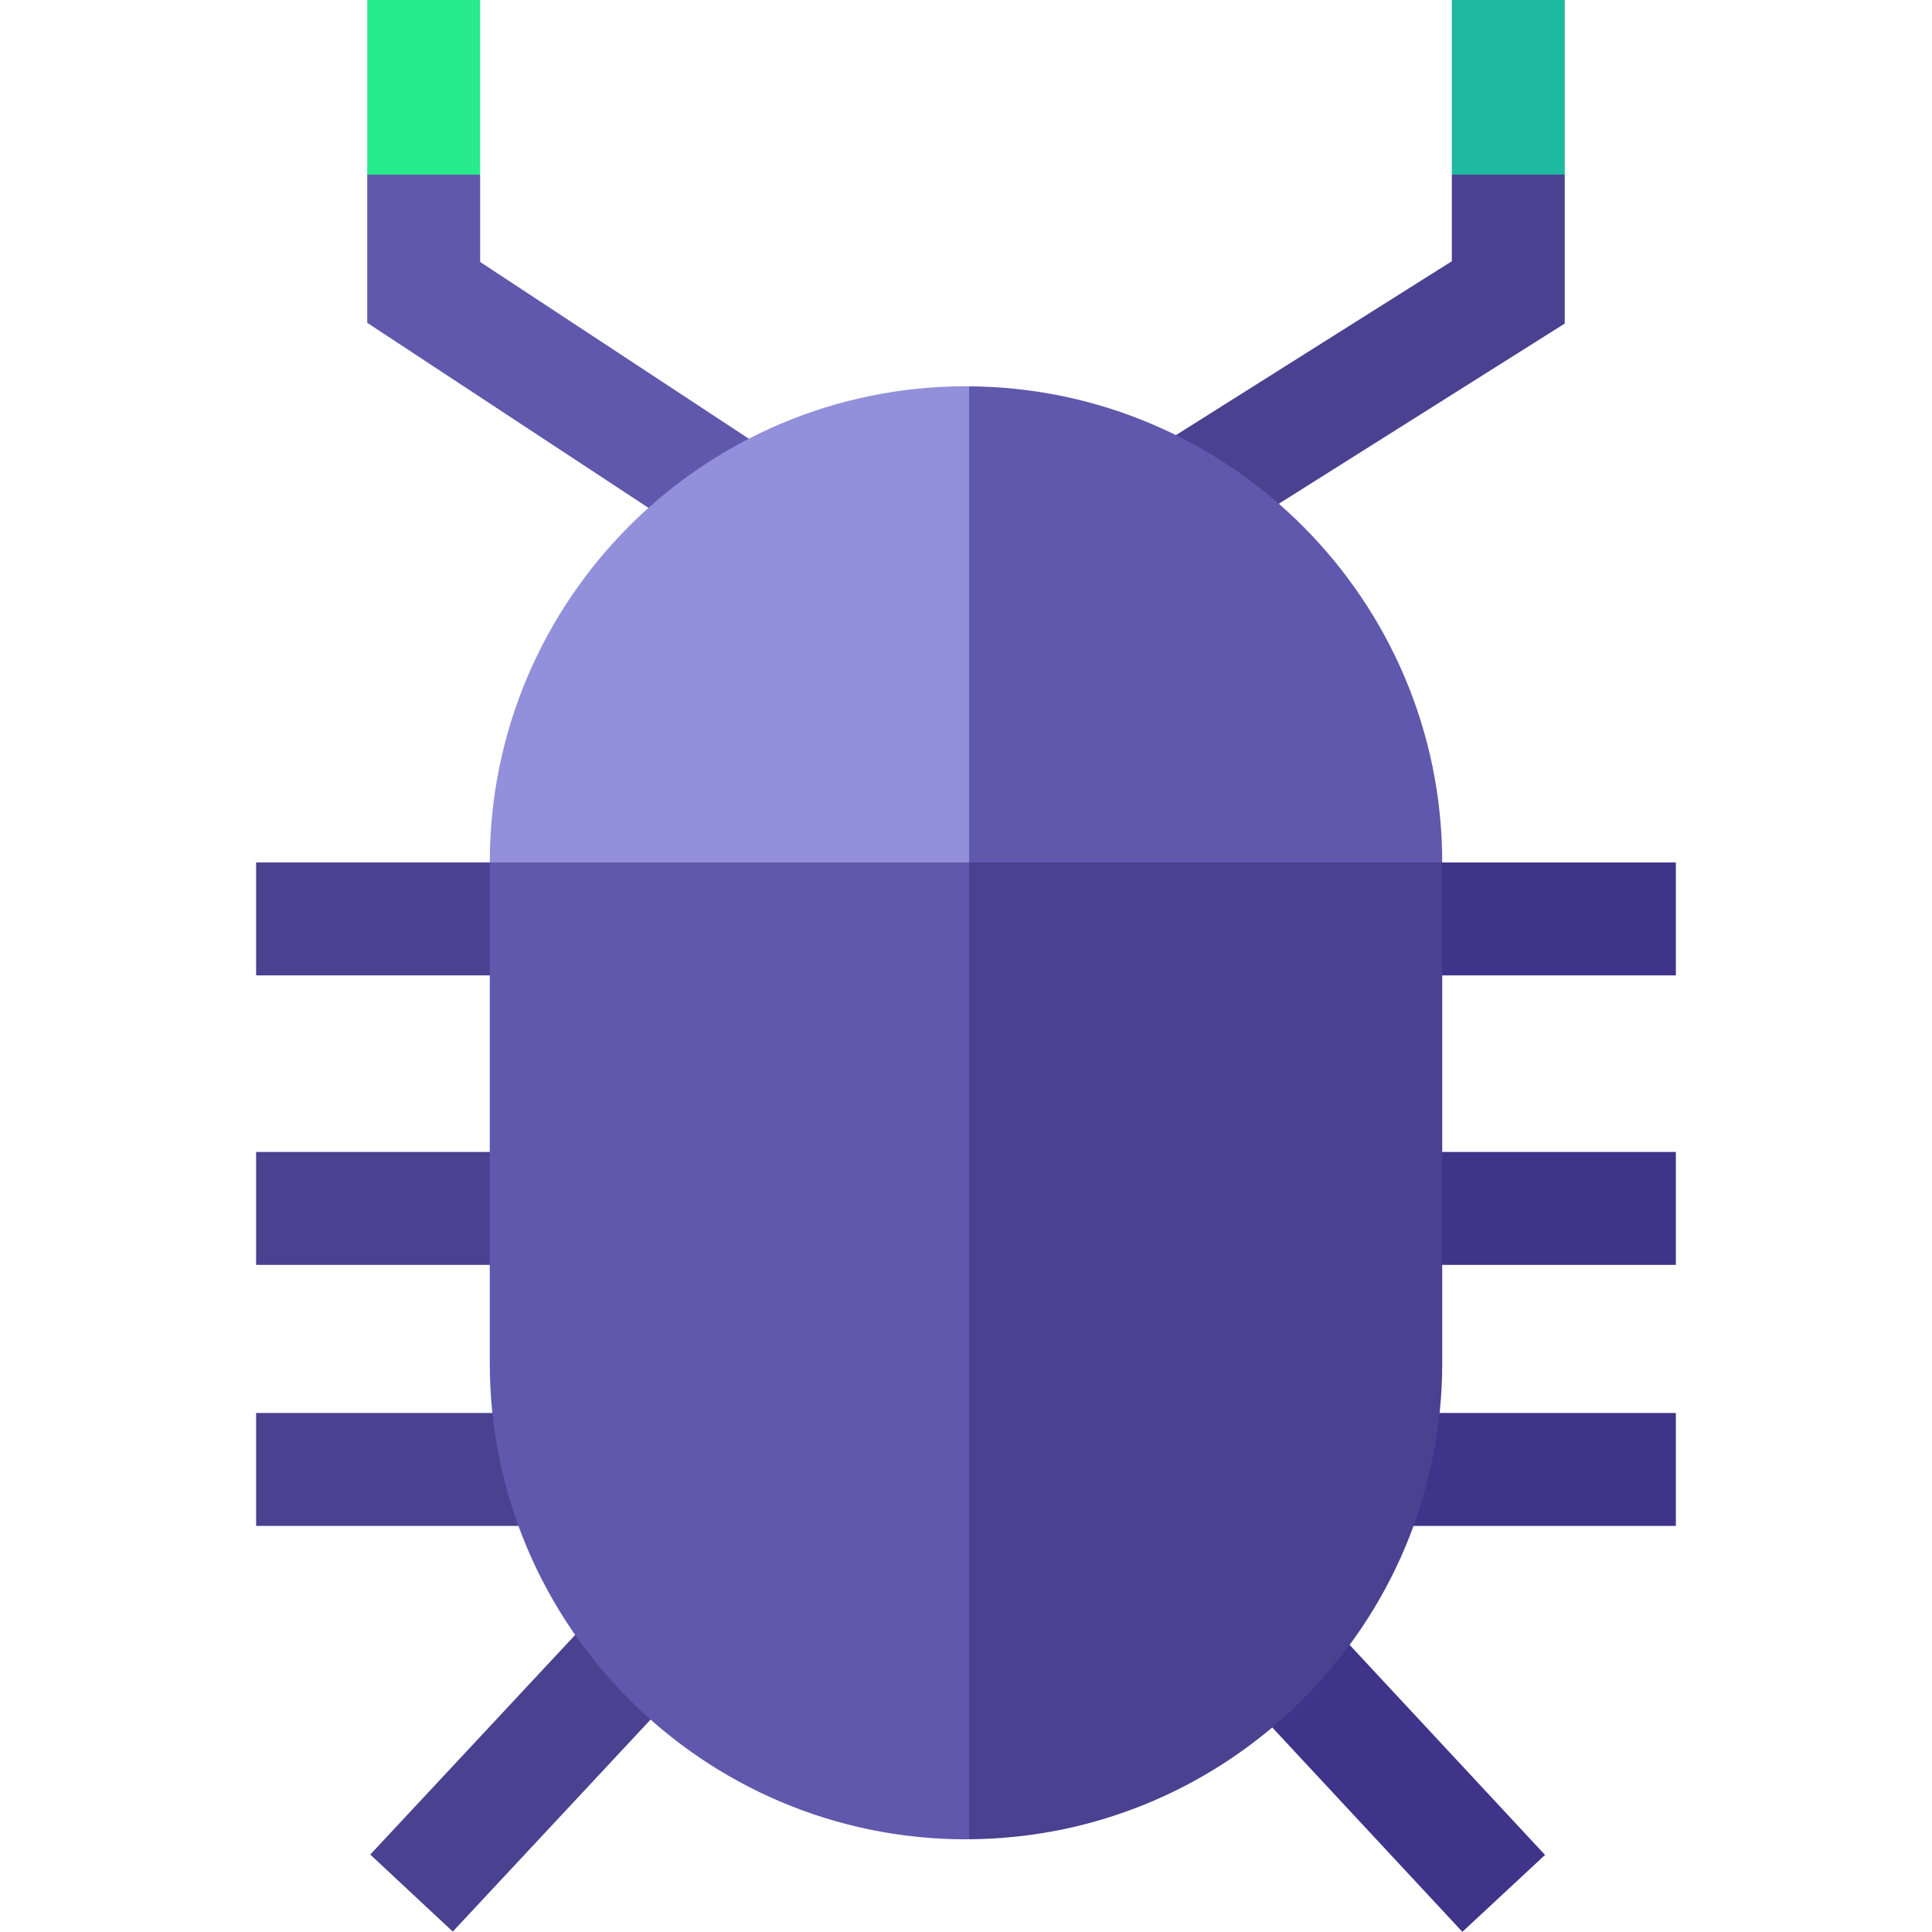
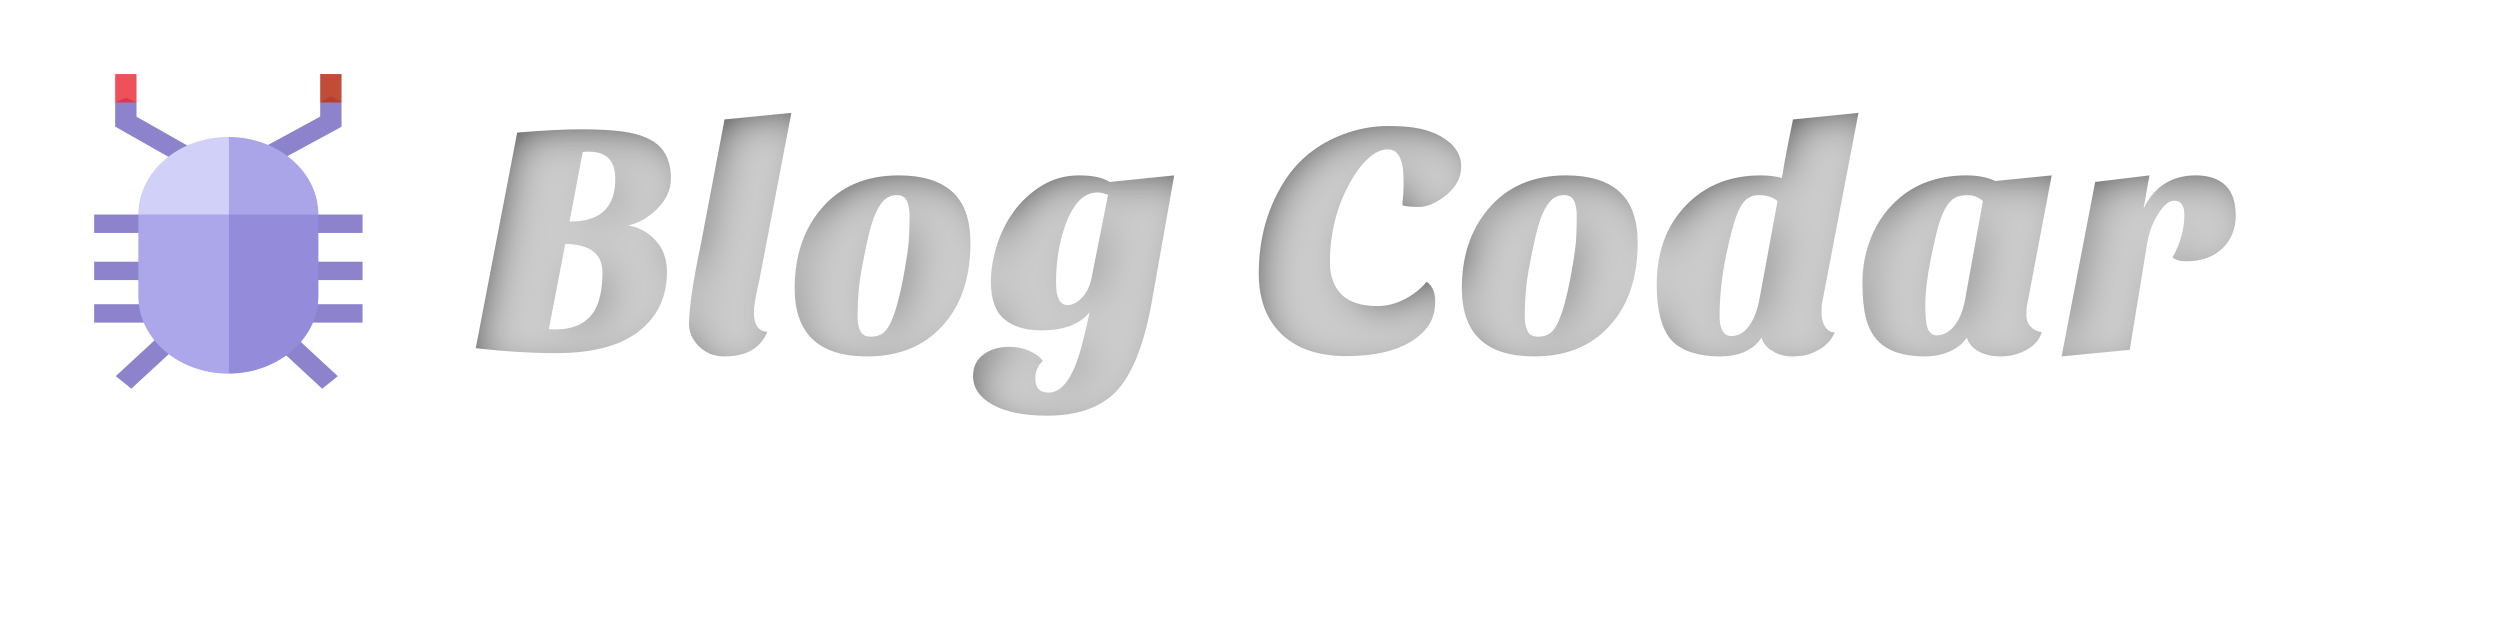
- <svg xmlns="http://www.w3.org/2000/svg" id="Capa_1" enable-background="new 0 0 512 512" height="512" viewBox="0 0 512 512" width="512">
-   <g>
-     <g>
-       <path d="m97.324 85.554 91.916 60.475 16.447-24.999-78.439-51.608v-23.144l-14.962-7.833-14.962 7.833z" fill="#6058ac" />
-       <path d="m97.324 0h29.924v46.278h-29.924z" fill="#27eb8d" />
-       <path d="m384.752 46.278v22.954l-80.932 51.005 15.953 25.315 94.903-59.808v-39.466l-14.962-10.352z" fill="#4a4191" />
-       <path d="m384.752 0h29.924v46.278h-29.924z" fill="#1db9a0" />
+ <svg xmlns="http://www.w3.org/2000/svg" width="486.097px" height="122.021px" viewBox="6.951 13.989 486.097 122.021" style="background: rgba(0, 0, 0, 0);" preserveAspectRatio="xMidYMid" version="1.1" id="svg29">
+   <defs id="defs19">
+     <filter id="editing-vr">
+       <feFlood flood-color="#f00" flood-opacity="0.7" result="c1" id="feFlood2" />
+       <feFlood flood-color="#00f" flood-opacity="0.7" result="c3" id="feFlood4" />
+       <feComposite operator="in" in="c1" in2="SourceAlpha" result="text-c1" id="feComposite6" />
+       <feComposite operator="in" in="c3" in2="SourceAlpha" result="text-c3" id="feComposite8" />
+       <feOffset in="text-c1" dx="5" dy="-1" result="text1" id="feOffset10" />
+       <feOffset in="text-c3" dx="-5" dy="1" result="text3" id="feOffset12" />
+       <feBlend in="SourceGraphic" in2="text1" mode="multiply" result="text4" id="feBlend14" />
+       <feBlend in="text4" in2="text3" mode="multiply" id="feBlend16" />
+     </filter>
+     <filter height="300%" width="300%" y="-100%" x="-100%" id="editing-neon">
+       <feFlood id="feFlood925" result="flood" flood-color="#85a2b6" />
+       <feComposite id="feComposite927" result="color" in2="SourceAlpha" in="flood" operator="in" />
+       <feFlood id="feFlood929" result="flood2" flood-color="#85a2b6" />
+       <feComposite id="feComposite931" result="color2" in2="SourceAlpha" in="flood2" operator="in" />
+       <feMorphology id="feMorphology933" result="dilate" in="color" radius="2" operator="dilate" />
+       <feGaussianBlur id="feGaussianBlur935" result="blur1" in="color" stdDeviation="6" />
+       <feGaussianBlur id="feGaussianBlur937" result="blur2" in="color" stdDeviation="2.5" />
+       <feGaussianBlur id="feGaussianBlur939" result="blur3" in="SourceAlpha" stdDeviation="1" />
+       <feGaussianBlur id="feGaussianBlur941" result="blur4" in="dilate" stdDeviation="6" />
+       <feConvolveMatrix id="feConvolveMatrix943" kernelMatrix="1 1 1  1 1 1  1 1 1" divisor="1" order="3,3" result="conv" in="color2" />
+       <feMerge id="feMerge963">
+         <feMergeNode id="feMergeNode945" in="blur1" />
+         <feMergeNode id="feMergeNode947" in="blur2" />
+         <feMergeNode id="feMergeNode949" in="blur4" />
+         <feMergeNode id="feMergeNode951" in="blur3" />
+         <feMergeNode id="feMergeNode953" in="blur3" />
+         <feMergeNode id="feMergeNode955" in="blur3" />
+         <feMergeNode id="feMergeNode957" in="blur3" />
+         <feMergeNode id="feMergeNode959" in="conv" />
+         <feMergeNode id="feMergeNode961" in="SourceGraphic" />
+       </feMerge>
+     </filter>
+     <filter height="300%" width="300%" y="-100%" x="-100%" id="editing-hole">
+       <feFlood id="feFlood1223" result="black" flood-color="#000" />
+       <feMorphology id="feMorphology1225" result="erode" in="SourceGraphic" radius="2" operator="dilate" />
+       <feGaussianBlur id="feGaussianBlur1227" result="blur" stdDeviation="4" in="erode" />
+       <feOffset id="feOffset1229" result="offset" dy="2" dx="2" in="blur" />
+       <feComposite id="feComposite1231" result="merge" in2="black" in="offset" operator="atop" />
+       <feComposite id="feComposite1233" result="inner-shadow" in2="SourceGraphic" in="merge" operator="in" />
+     </filter>
+   </defs>
+   <style id="style27">text {
+   font-size: 64px;
+   font-family: Arial Black;
+   dominant-baseline: central;
+   text-anchor: middle;
+ }</style>
+   <g id="g95" transform="matrix(0.1386977,0,0,0.1195146,15.84449,28.3855)">
+     <g id="g43">
+       <path id="path35" d="M 97.324,85.554 189.24,146.029 205.687,121.03 127.248,69.422 V 46.278 l -14.962,-7.833 -14.962,7.833 z" style="fill:#8c83cc;fill-opacity:1" />
+       <path id="path37" d="m 97.324,0 h 29.924 V 46.278 H 97.324 Z" style="fill:#eb2734;fill-opacity:0.803" />
+       <path id="path39" d="m 384.752,46.278 v 22.954 l -80.932,51.005 15.953,25.315 94.903,-59.808 V 46.278 L 399.714,35.926 Z" style="fill:#8c83cc;fill-opacity:1" />
+       <path id="path41" d="m 384.752,0 h 29.924 v 46.278 h -29.924 z" style="fill:#b9361d;fill-opacity:0.886" />
    </g>
-     <g>
-       <g>
-         <path d="m67.875 374.456h78.58v29.924h-78.58z" fill="#4a4191" />
+     <g id="g79">
+       <g id="g47">
+         <path id="path45" d="m 67.875,374.456 h 78.58 v 29.924 h -78.58 z" style="fill:#8c83cc;fill-opacity:1" />
      </g>
-       <g>
-         <path d="m365.835 374.456h78.29v29.924h-78.29z" fill="#3f338a" />
+       <g id="g51">
+         <path id="path49" d="m 365.835,374.456 h 78.29 v 29.924 h -78.29 z" style="fill:#8c83cc;fill-opacity:1" />
      </g>
-       <g>
-         <path d="m67.875 305.283h78.58v29.924h-78.58z" fill="#4a4191" />
+       <g id="g55">
+         <path id="path53" d="m 67.875,305.283 h 78.58 v 29.924 h -78.58 z" style="fill:#8c83cc;fill-opacity:1" />
      </g>
-       <g>
-         <path d="m365.835 305.283h78.29v29.924h-78.29z" fill="#3f338a" />
+       <g id="g59">
+         <path id="path57" d="m 365.835,305.283 h 78.29 v 29.924 h -78.29 z" style="fill:#8c83cc;fill-opacity:1" />
      </g>
-       <g>
-         <path d="m67.875 228.563h78.58v29.924h-78.58z" fill="#4a4191" />
+       <g id="g63">
+         <path id="path61" d="m 67.875,228.563 h 78.58 v 29.924 h -78.58 z" style="fill:#8c83cc;fill-opacity:1" />
      </g>
-       <g>
-         <path d="m365.835 228.563h78.29v29.924h-78.29z" fill="#3f338a" />
+       <g id="g67">
+         <path id="path65" d="m 365.835,228.563 h 78.29 v 29.924 h -78.29 z" style="fill:#8c83cc;fill-opacity:1" />
      </g>
-       <g>
-         <g>
-           <path d="m94.643 453.479h91.233v29.924h-91.233z" fill="#4a4191" transform="matrix(.682 -.731 .731 .682 -297.918 251.391)" />
+       <g id="g77">
+         <g id="g71">
+           <path id="path69" transform="matrix(0.682,-0.731,0.731,0.682,-297.918,251.391)" d="m 94.643,453.479 h 91.233 v 29.924 H 94.643 Z" style="fill:#8c83cc;fill-opacity:1" />
        </g>
-         <g>
-           <path d="m352.797 423.321h29.923v90.624h-29.923z" fill="#3f338a" transform="matrix(.732 -.681 .681 .732 -220.699 376)" />
+         <g id="g75">
+           <path id="path73" transform="matrix(0.732,-0.681,0.681,0.732,-220.699,376)" d="m 352.797,423.321 h 29.923 v 90.624 h -29.923 z" style="fill:#8c83cc;fill-opacity:1" />
        </g>
      </g>
    </g>
-     <g>
-       <g>
-         <path d="m255.999 102.359c-69.588 0-126.203 56.615-126.203 126.204l126.204 95.711.824-.625 21.101-117.493-21.101-103.776c-.276-.002-.548-.021-.825-.021z" fill="#9290db" />
-         <path d="m256.825 102.379v221.269l125.378-95.086c0-69.312-56.169-125.735-125.378-126.183z" fill="#6058ac" />
+     <g id="g93">
+       <g id="g85">
+         <path id="path81" d="m 255.999,102.359 c -69.588,0 -126.203,56.615 -126.203,126.204 L 256,324.274 256.824,323.649 277.925,206.156 256.824,102.38 c -0.276,-0.002 -0.548,-0.021 -0.825,-0.021 z" style="fill:#d1d0f9;fill-opacity:1" />
+         <path id="path83" d="m 256.825,102.379 v 221.269 l 125.378,-95.086 c 0,-69.312 -56.169,-125.735 -125.378,-126.183 z" style="fill:#aaa4e8;fill-opacity:1" />
      </g>
-       <g>
-         <path d="m129.797 228.563v132.674c0 69.589 56.615 126.203 126.204 126.203.276 0 .548-.019.824-.021l21.101-147.733-21.101-111.123z" fill="#6058ac" />
+       <g id="g89">
+         <path id="path87" d="m 129.797,228.563 v 132.674 c 0,69.589 56.615,126.203 126.204,126.203 0.276,0 0.548,-0.019 0.824,-0.021 L 277.926,339.686 256.825,228.563 Z" style="fill:#aca6eb;fill-opacity:1" />
      </g>
-       <path d="m256.825 228.563v258.856c69.208-.447 125.378-56.869 125.378-126.182v-132.674z" fill="#4a4191" />
+       <path id="path91" d="M 256.825,228.563 V 487.419 C 326.033,486.972 382.203,430.55 382.203,361.237 V 228.563 Z" style="fill:#948cdb;fill-opacity:1" />
    </g>
  </g>
+   <style id="style974">text {
+   font-size: 64px;
+   font-family: Arial Black;
+   dominant-baseline: central;
+   text-anchor: middle;
+ }</style>
+   <g id="g1242" style="filter:url(#editing-hole)" transform="translate(20.46448,-22.42135)">
+     <g id="g1240" transform="translate(78.53875,104.4322)">
+       <path id="path1238" d="m 0.45,-0.32 v 0 l 8.06,-41.92 v 0 q 7.55,-0.64 12.42,-0.64 v 0 0 q 4.86,0 8,0.42 v 0 0 q 3.13,0.41 5.25,1.5 v 0 0 q 4.22,2.05 4.22,7.68 v 0 0 q 0,3.26 -2.82,6.02 v 0 0 q -2.62,2.49 -5.5,3.07 v 0 0 q 3.07,0.51 5.25,2.81 v 0 0 q 2.3,2.44 2.3,6.21 v 0 0 q 0,7.3 -5.44,11.55 v 0 0 Q 26.75,0.64 16.06,0.64 v 0 0 Q 8.7,0.64 0.45,-0.32 Z m 17.41,-20.29 -3.2,16.58 v 0 q 0.57,0.06 0.7,0.06 v 0 h 0.58 v 0 q 5.24,0 7.48,-3.45 v 0 0 q 1.67,-2.69 1.67,-7.62 v 0 0 q 0,-2.62 -1.7,-4.03 v 0 0 q -1.69,-1.41 -5.53,-1.54 z m 9.72,-12.61 v 0 0 q 0,-5.31 -5.12,-5.31 v 0 h -0.57 v 0 q -0.26,0 -0.64,0.07 v 0 l -2.56,13.5 h 0.64 v 0 q 8.25,-0.19 8.25,-8.26 z m 29.57,29.7 v 0 0 q -1.98,4.8 -8.32,4.8 v 0 0 q -3.2,0 -5.25,-2.24 v 0 0 q -1.66,-1.86 -1.66,-3.97 v 0 0 q 0,-4.8 2.24,-15.29 v 0 l 4.67,-24.58 12.99,-1.28 -6.2,32.38 v 0 q -1.09,4.74 -1.09,6.4 v 0 0 q 0,3.65 2.62,3.78 z m 19.39,4.8 v 0 0 q -14.08,0 -14.08,-13.25 v 0 0 q 0,-9.41 5.19,-15.49 v 0 0 q 5.5,-6.46 15.04,-6.46 v 0 0 q 6.91,0 10.43,3.2 v 0 0 q 3.52,3.2 3.52,9.92 v 0 0 q 0,10.24 -5.5,16.19 v 0 0 q -5.38,5.89 -14.6,5.89 z m 1.67,-27.84 v 0 0 q -0.77,1.73 -1.38,4.32 v 0 0 q -0.61,2.59 -1.37,6.69 v 0 0 q -0.77,4.09 -0.77,9.15 v 0 0 q 0,1.66 0.54,2.75 v 0 0 q 0.55,1.09 2.02,1.09 v 0 0 q 1.47,0 2.4,-0.7 v 0 0 q 0.93,-0.71 1.63,-2.37 v 0 0 q 1.28,-2.95 2.3,-8.42 v 0 0 q 1.03,-5.47 1.12,-7.84 v 0 0 q 0.1,-2.37 0.1,-4.13 v 0 0 q 0,-1.76 -0.51,-2.91 v 0 0 q -0.51,-1.15 -1.95,-1.15 v 0 0 q -1.44,0 -2.4,0.9 v 0 0 q -0.96,0.89 -1.73,2.62 z m 26.75,-0.19 v 0 0 q 2.18,-3.07 5.47,-5.12 v 0 0 q 3.3,-2.05 7.33,-2.05 v 0 0 q 4.03,0 5.95,1.28 v 0 l 12.55,-1.28 -4.36,24.58 v 0 Q 129.66,3.2 124.93,8.13 v 0 0 q -4.55,4.67 -13.38,4.67 v 0 0 q -6.72,0 -10.56,-2.11 v 0 0 Q 97.15,8.58 97.15,5.06 v 0 0 q 0,-2.63 1.99,-4.13 v 0 0 q 1.98,-1.51 5.05,-1.51 v 0 0 q 2.69,0 4.74,1.22 v 0 0 q 1.21,0.64 1.79,1.54 v 0 0 q -1.47,1.28 -1.47,3.39 v 0 0 q 0,2.75 2.56,2.75 v 0 0 q 4.29,0 6.72,-10.11 v 0 0 q 0.7,-2.75 1.28,-5.51 v 0 0 q -2.88,3.52 -9.41,3.52 v 0 0 q -4.54,0 -7.17,-2.17 v 0 0 q -2.62,-2.18 -2.62,-7.3 v 0 0 q 0,-3.2 1.09,-6.81 v 0 0 q 1.08,-3.62 3.26,-6.69 z m 8.32,13.69 v 0 0 q 0,4.36 2.24,4.36 v 0 0 q 1.54,0 3.01,-1.67 v 0 0 q 1.15,-1.34 1.6,-3.33 v 0 l 3.26,-16.44 v 0 q -0.32,-0.07 -0.64,-0.2 v 0 0 q -0.64,-0.25 -1.47,-0.25 v 0 0 q -3.9,0 -6.21,6.4 v 0 0 q -1.79,4.99 -1.79,11.13 z m 72.06,-0.19 v 0 0 q 1.67,1.22 1.67,3.81 v 0 0 q 0,2.59 -1.12,4.42 v 0 0 q -1.12,1.82 -3.3,3.23 v 0 0 q -4.67,3.01 -12.83,3.01 v 0 0 q -8.16,0 -12.61,-4.26 v 0 0 Q 152.7,-7.3 152.7,-14.85 v 0 0 q 0,-10.69 5.57,-18.81 v 0 0 q 4.23,-6.02 11.78,-8.58 v 0 0 q 3.9,-1.28 7.74,-1.28 v 0 0 q 3.84,0 6.21,0.51 v 0 0 q 2.37,0.51 4.16,1.54 v 0 0 q 3.9,2.24 3.9,5.82 v 0 0 q 0,3.27 -3.07,5.7 v 0 0 q -2.81,2.17 -5.12,2.17 v 0 0 q -2.3,0 -3.26,-0.32 v 0 0 q 0.25,-2.3 0.25,-3.8 v 0 0 q 0,-1.51 -0.06,-2.6 v 0 0 q -0.06,-1.08 -0.38,-2.11 v 0 0 q -0.64,-2.37 -2.6,-2.37 v 0 0 q -1.95,0 -3.9,1.83 v 0 0 q -1.95,1.82 -3.62,4.89 v 0 0 q -3.77,6.98 -3.77,15.24 v 0 0 q 0,3.96 2.24,6.24 v 0 0 q 2.24,2.27 7.04,2.27 v 0 0 q 3.58,0 6.97,-2.37 v 0 0 q 1.48,-1.02 2.56,-2.37 z m 20.93,14.53 v 0 0 q -14.08,0 -14.08,-13.25 v 0 0 q 0,-9.41 5.19,-15.49 v 0 0 q 5.5,-6.46 15.04,-6.46 v 0 0 q 6.91,0 10.43,3.2 v 0 0 q 3.52,3.2 3.52,9.92 v 0 0 q 0,10.24 -5.51,16.19 v 0 0 q -5.37,5.89 -14.59,5.89 z m 1.67,-27.84 v 0 0 q -0.77,1.73 -1.38,4.32 v 0 0 q -0.61,2.59 -1.38,6.69 v 0 0 q -0.76,4.09 -0.76,9.15 v 0 0 q 0,1.66 0.54,2.75 v 0 0 q 0.54,1.09 2.02,1.09 v 0 0 q 1.47,0 2.4,-0.7 v 0 0 q 0.92,-0.71 1.63,-2.37 v 0 0 q 1.28,-2.95 2.3,-8.42 v 0 0 q 1.03,-5.47 1.12,-7.84 v 0 0 q 0.1,-2.37 0.1,-4.13 v 0 0 q 0,-1.76 -0.51,-2.91 v 0 0 q -0.52,-1.15 -1.96,-1.15 v 0 0 q -1.44,0 -2.4,0.9 v 0 0 q -0.96,0.89 -1.72,2.62 z m 42.36,-7.36 v 0 0 q 2.31,0 4.1,0.51 v 0 0 q 0.06,-0.25 0.19,-0.96 v 0 l 0.32,-1.98 v 0 q 0.26,-1.28 0.64,-3.39 v 0 l 1.03,-5.06 12.73,-1.28 -7.1,37.12 v 0 q -0.07,0.38 -0.07,1.02 v 0 1.03 0 q 0,1.41 0.71,2.46 v 0 0 q 0.7,1.06 1.85,1.06 v 0 0 q -1.28,3.01 -5.18,4.29 v 0 0 q -1.34,0.38 -3.23,0.38 v 0 0 q -1.89,0 -3.62,-0.99 v 0 0 q -1.73,-0.99 -2.24,-2.66 v 0 0 q -1.02,1.67 -3.07,2.66 v 0 0 q -2.05,0.99 -5.02,0.99 v 0 0 q -2.98,0 -5.44,-0.77 v 0 0 q -2.47,-0.77 -4,-2.43 v 0 0 q -2.82,-3.26 -2.82,-10.69 v 0 0 q 0,-9.6 5.63,-15.42 v 0 0 q 5.63,-5.89 14.59,-5.89 z m -0.44,3.84 v 0 0 q -2.37,0 -3.65,2.56 v 0 0 q -1.28,2.56 -2.59,8.9 v 0 0 q -1.32,6.33 -1.32,12.03 v 0 0 q 0,3.9 2.31,3.9 v 0 0 q 2.05,0 3.49,-2.05 v 0 0 q 1.44,-2.04 2.01,-5.44 v 0 l 3.46,-18.75 v 0 q -1.35,-1.15 -3.71,-1.15 z m 23.07,28.16 v 0 0 q -1.51,-1.66 -2.18,-4.29 v 0 0 q -0.67,-2.62 -0.67,-6.91 v 0 0 q 0,-4.29 1.47,-8.19 v 0 0 q 1.47,-3.91 4.16,-6.72 v 0 0 q 5.51,-5.89 14.59,-5.89 v 0 0 q 3.27,0 5.64,1.09 v 0 l 10.94,-1.09 -4.74,24.96 v 0 q -0.19,0.77 -0.19,2.18 v 0 0 q 0,1.4 0.87,2.3 v 0 0 q 0.86,0.9 2.14,1.02 v 0 0 q -0.64,2.18 -2.98,3.46 v 0 0 q -2.33,1.28 -4.96,1.28 v 0 0 q -2.62,0 -4.38,-0.99 v 0 0 q -1.76,-0.99 -2.27,-2.66 v 0 0 q -1.03,1.6 -3.2,2.63 v 0 0 q -2.18,1.02 -5.09,1.02 v 0 0 q -2.91,0 -5.28,-0.77 v 0 0 q -2.37,-0.77 -3.87,-2.43 z m 13.5,-25.98 v 0 0 q -0.73,1.15 -1.37,3.1 v 0 0 q -0.64,1.95 -1.7,7.17 v 0 0 q -1.06,5.21 -1.06,8.93 v 0 0 q 0,3.71 0.58,4.8 v 0 0 q 0.58,1.08 1.6,1.08 v 0 0 q 2.05,0 3.55,-1.95 v 0 0 q 1.51,-1.95 2.08,-5.41 v 0 l 3.39,-18.75 v 0 q -1.34,-1.15 -2.91,-1.15 v 0 0 q -1.57,0 -2.49,0.51 v 0 0 q -0.93,0.51 -1.67,1.67 z m 43.94,9.92 v 0 0 q 2.3,-4.1 2.3,-8.26 v 0 0 q 0,-2.75 -1.98,-2.75 v 0 0 q -1.54,0 -3.14,2.62 v 0 0 q -1.66,2.63 -2.17,6.02 v 0 L 322.05,0 308.8,1.28 l 6.53,-33.92 10.56,-1.28 -1.15,6.46 v 0 q 3.13,-6.46 10.17,-6.46 v 0 0 q 3.71,0 5.73,1.92 v 0 0 q 2.02,1.92 2.02,5.86 v 0 0 q 0,3.93 -2.6,6.43 v 0 0 q -2.59,2.49 -7,2.49 v 0 0 q -1.92,0 -2.69,-0.76 z" style="fill:#cccccc" />
+     </g>
+   </g>
+   <style id="style1244">text {
+   font-size: 64px;
+   font-family: Arial Black;
+   dominant-baseline: central;
+   text-anchor: middle;
+ }</style>
</svg>
